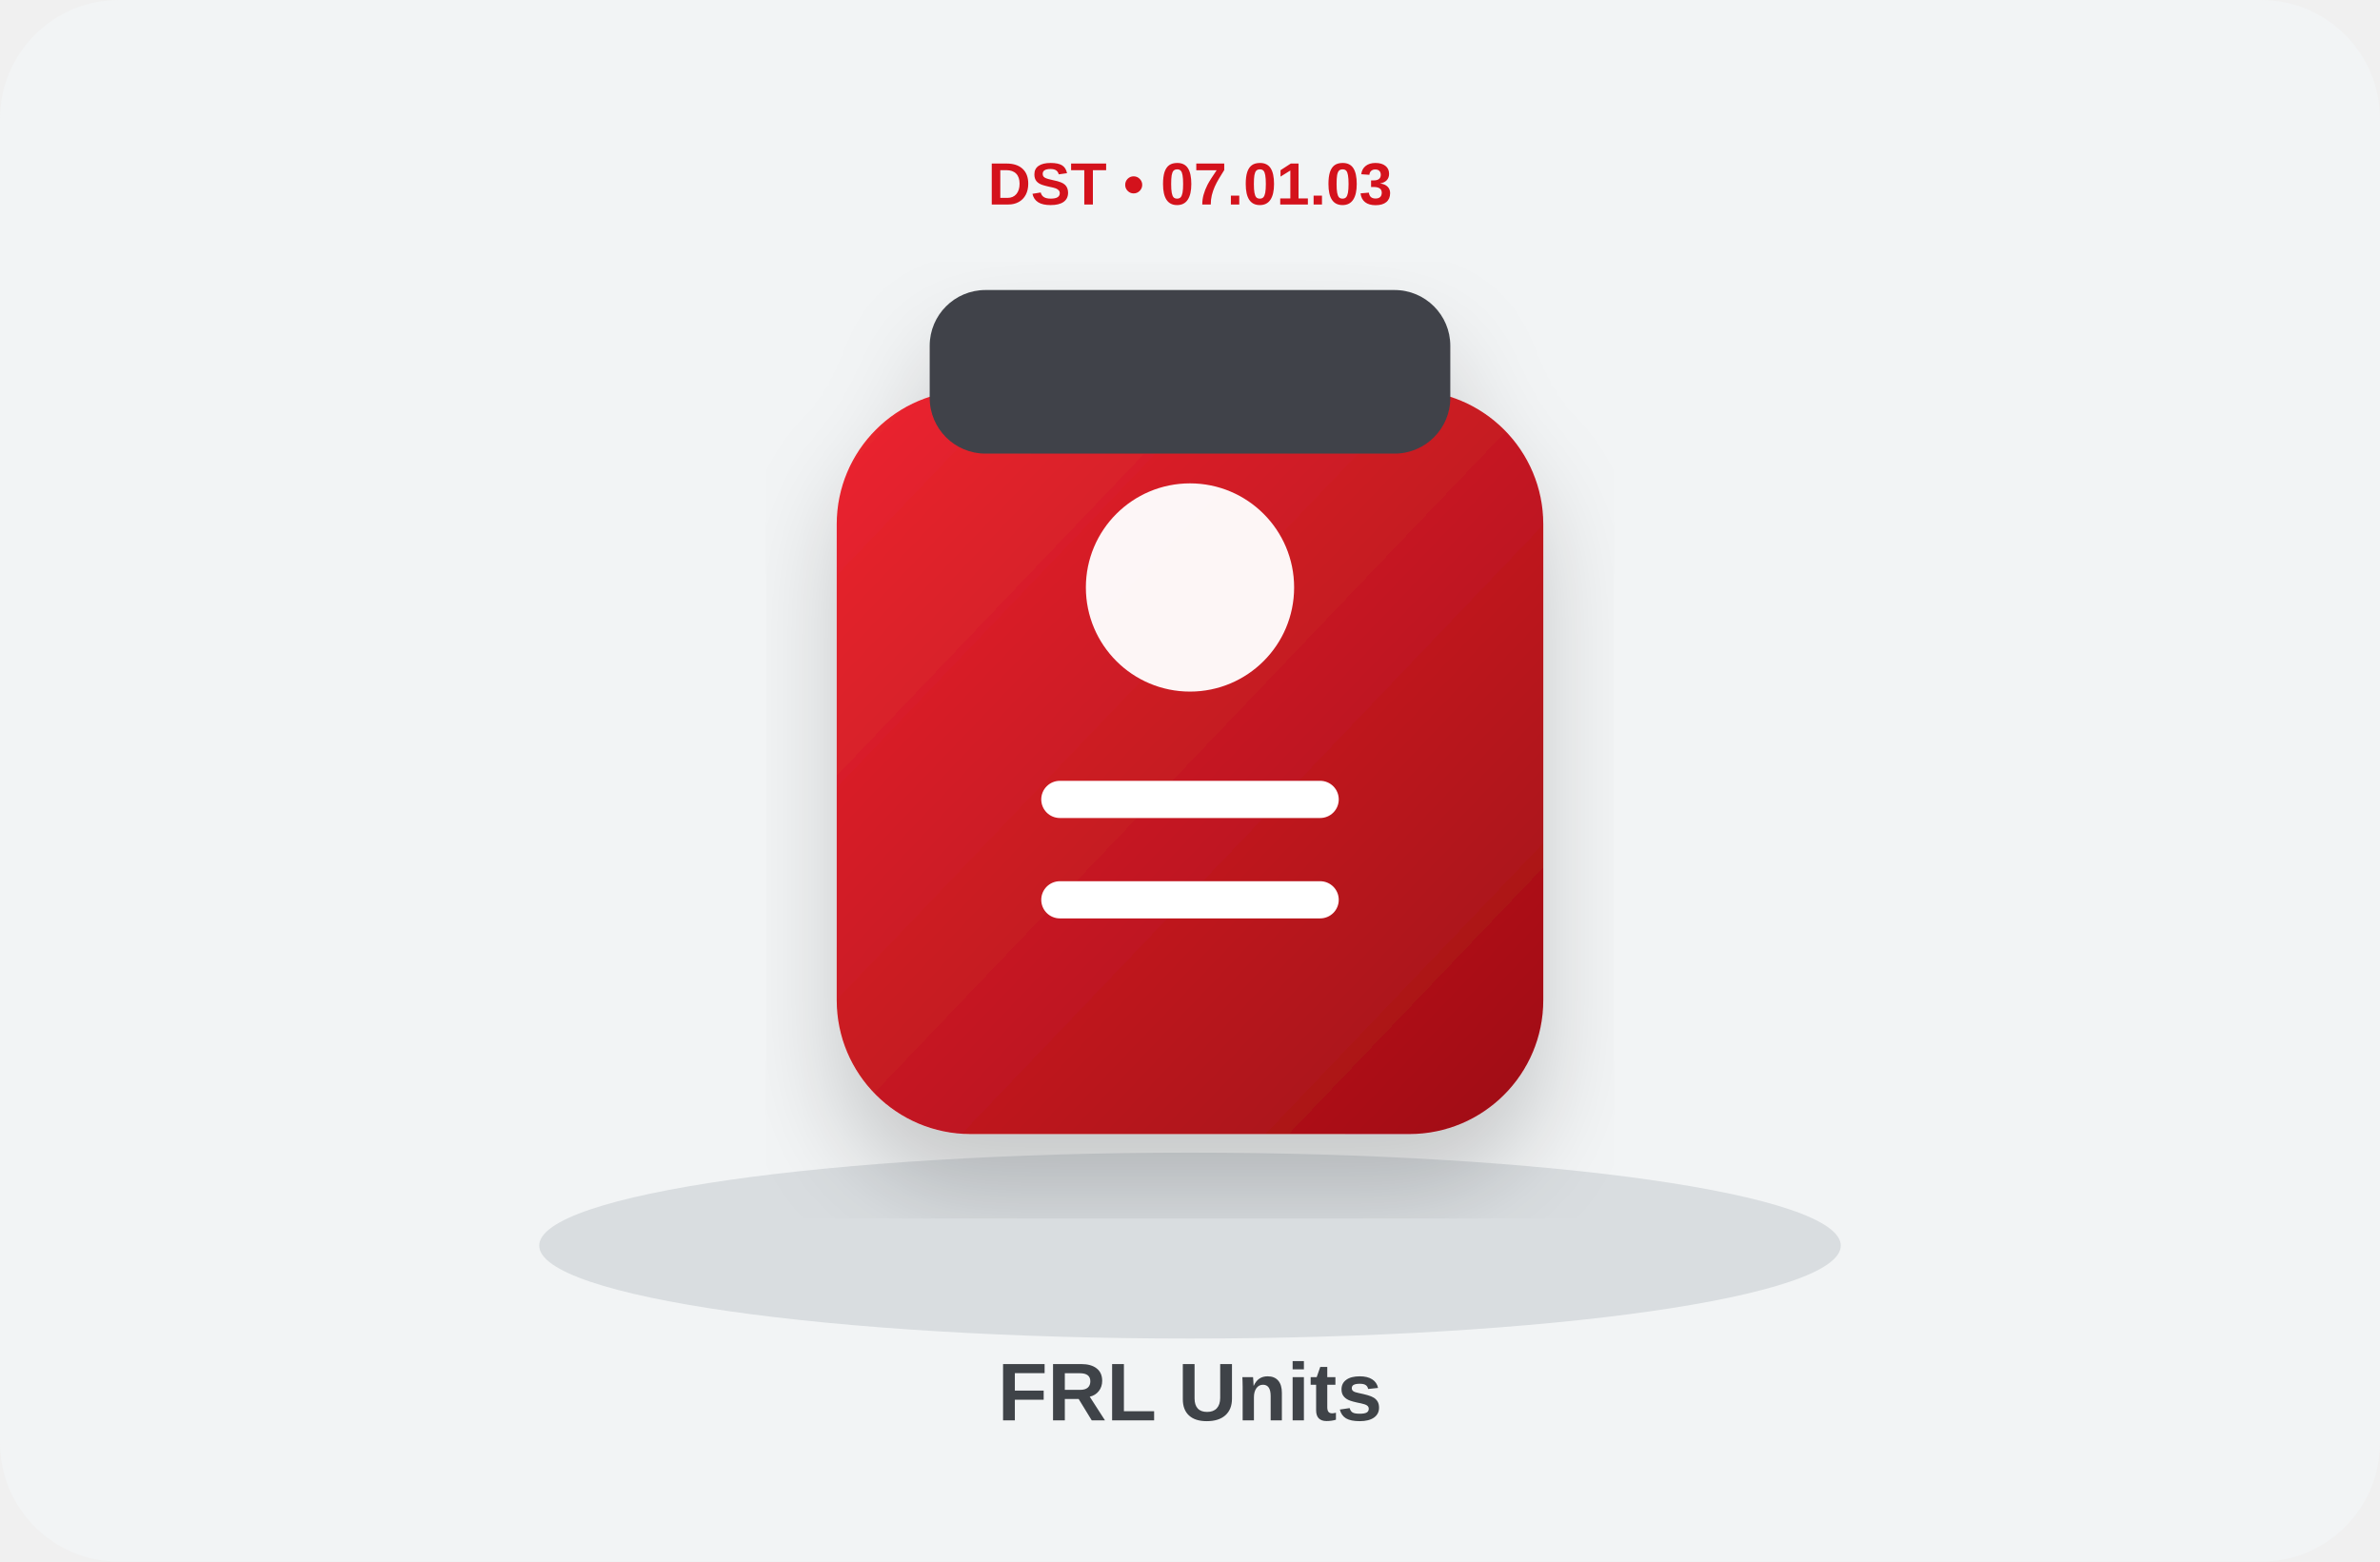
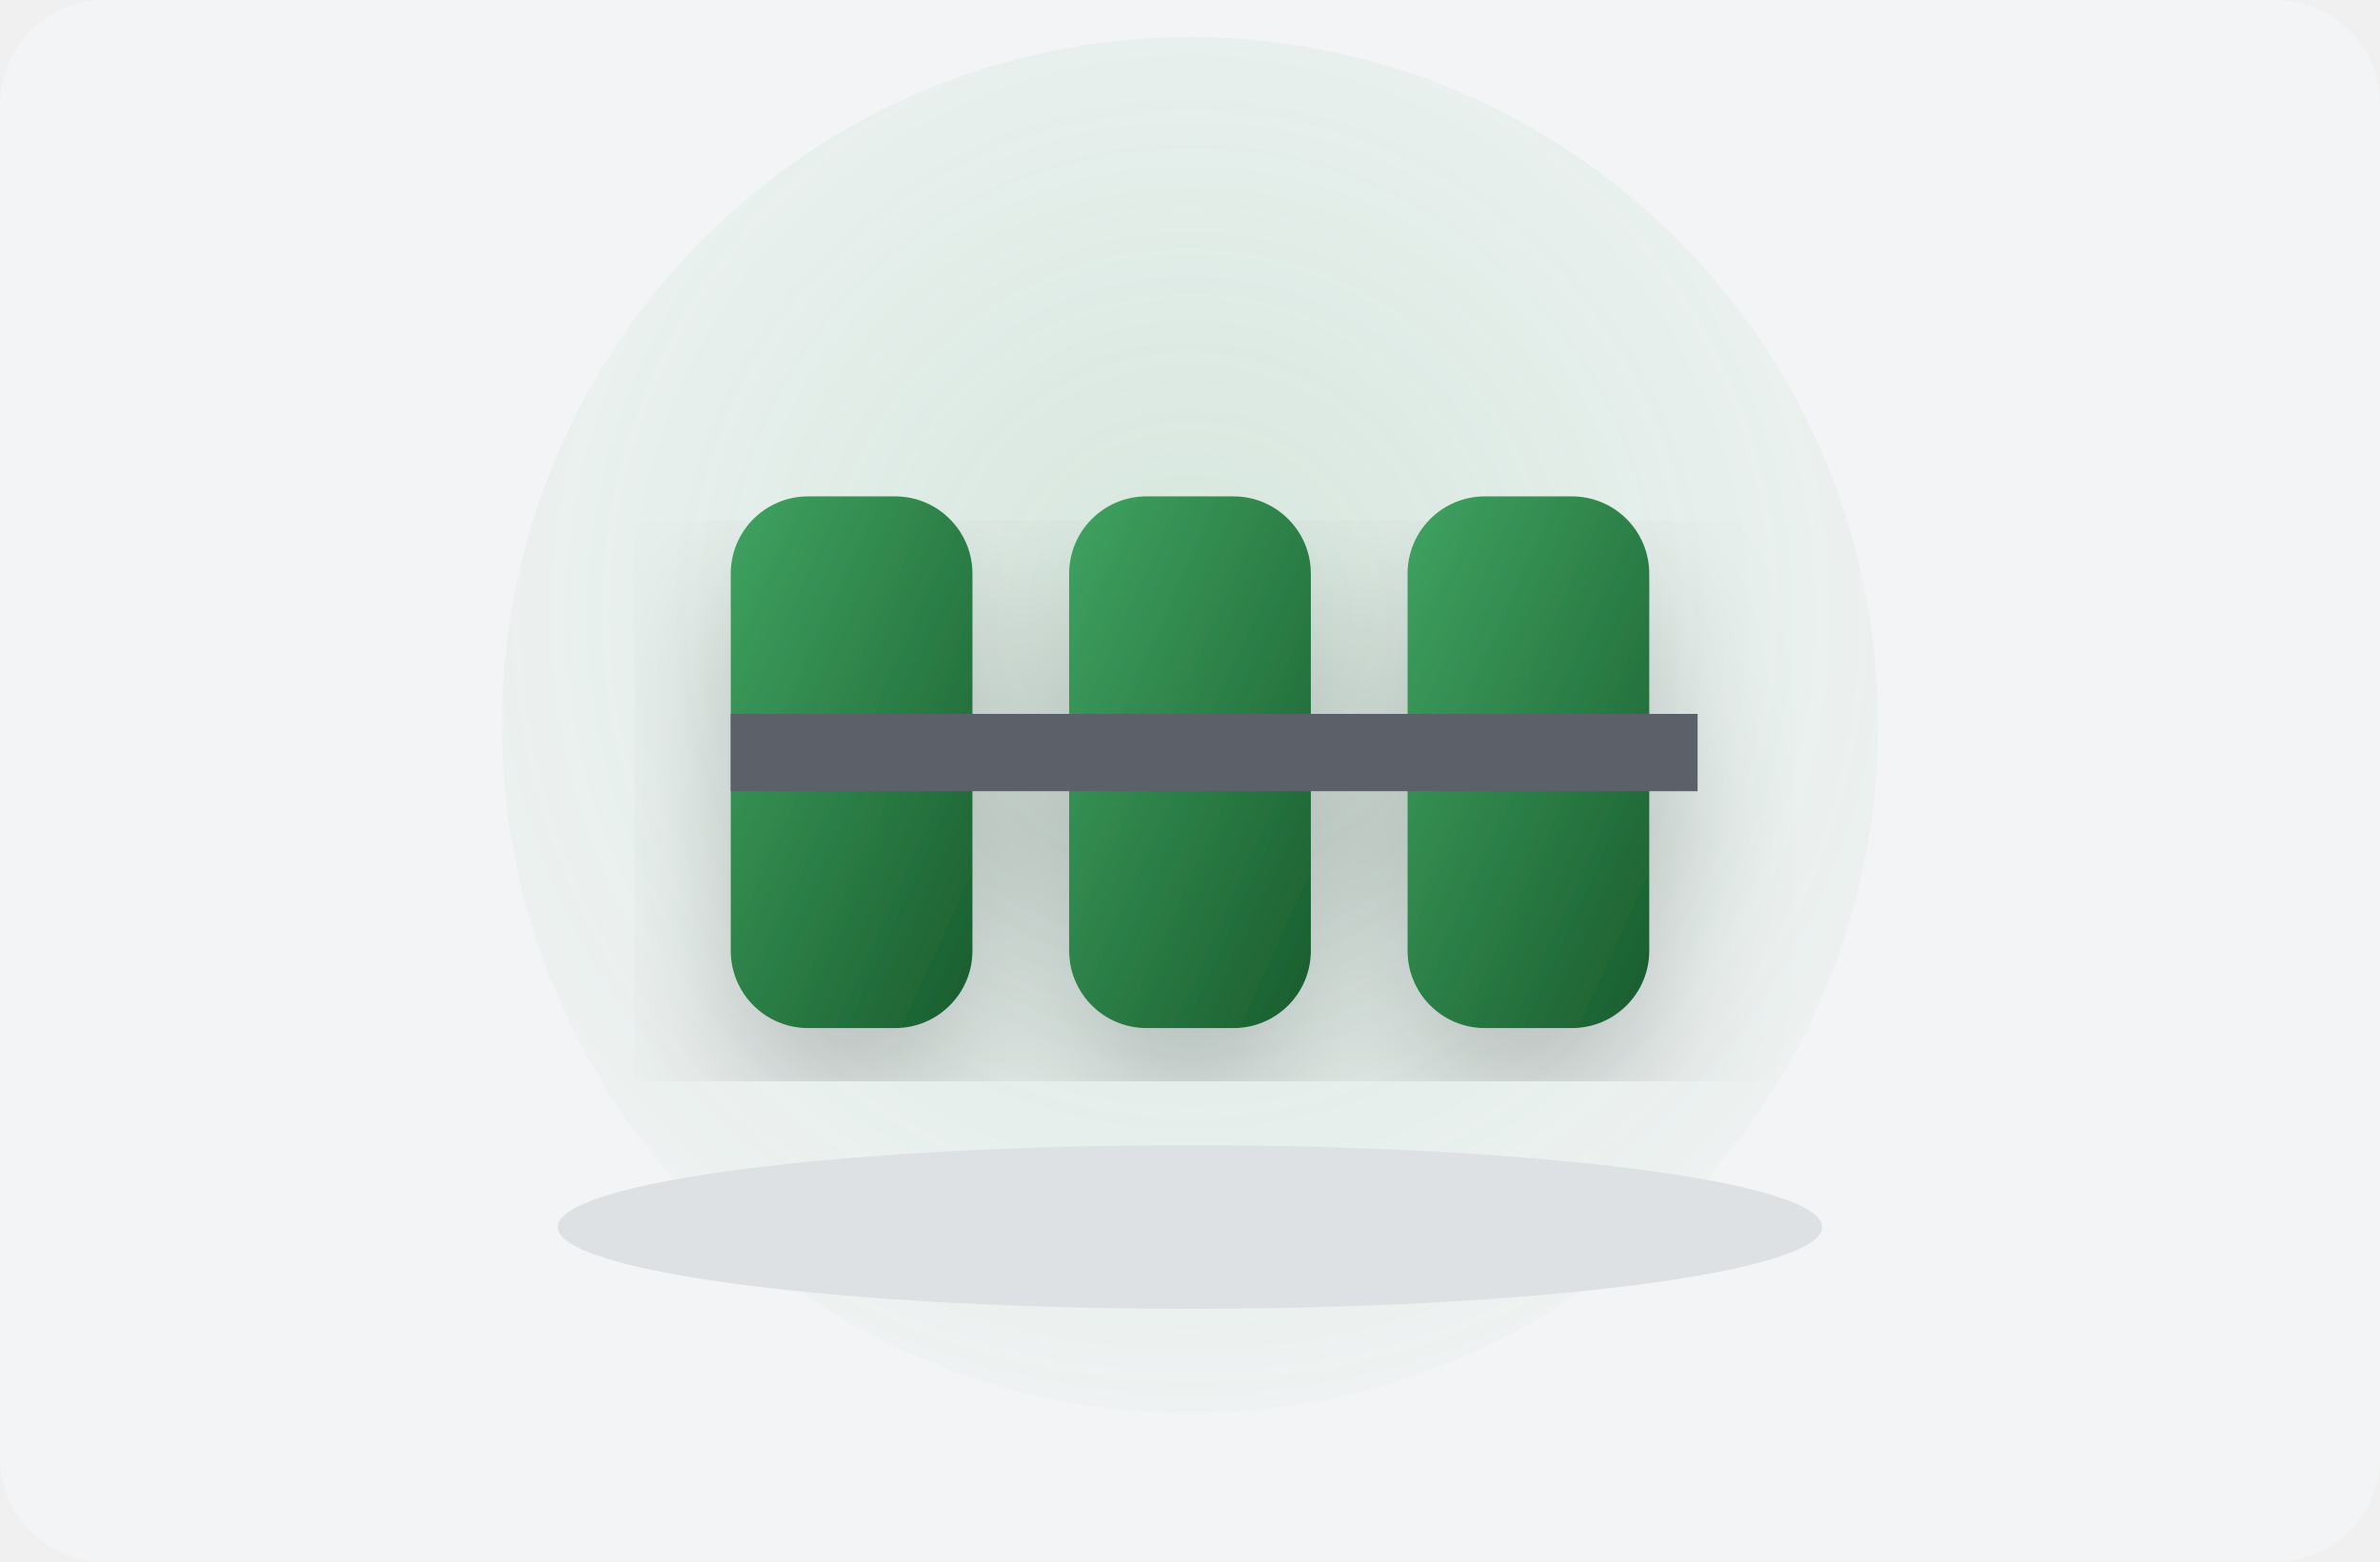
<svg xmlns="http://www.w3.org/2000/svg" viewBox="0 0 640 420">
  <defs>
    <linearGradient id="g" x1="0" y1="0" x2="1" y2="1">
-       <stop stop-color="#ed2630" />
-       <stop offset="1" stop-color="#9e0d14" />
+       <stop stop-color="#3fa361" />
+       <stop offset="1" stop-color="#1a5c2e" />
+     </linearGradient>
+     <radialGradient id="bg" cx="50%" cy="42%" r="65%">
+       <stop offset="0%" stop-color="#3fa361" stop-opacity=".16" />
+       <stop offset="100%" stop-color="#3fa361" stop-opacity="0" />
+     </radialGradient>
+     <linearGradient id="hl" x1="0" y1="0" x2="0" y2="1">
+       <stop stop-color="#ffffff" stop-opacity=".55" />
+       <stop offset="1" stop-color="#ffffff" stop-opacity="0" />
    </linearGradient>
    <filter id="sh">
-       <feDropShadow dx="0" dy="15" stdDeviation="13" flood-opacity=".18" />
+       <feDropShadow dx="0" dy="16" stdDeviation="14" flood-opacity=".2" />
    </filter>
  </defs>
-   <rect width="640" height="420" rx="32" fill="#f2f4f5" />
-   <ellipse cx="320" cy="335" rx="175" ry="25" fill="#d9dde0" />
-   <g filter="url(#sh)">
-     <rect x="225" y="105" width="190" height="200" rx="36" fill="url(#g)" />
-     <rect x="250" y="78" width="140" height="44" rx="15" fill="#3f4348" />
-     <circle cx="320" cy="158" r="28" fill="#fff" opacity=".96" />
-     <path d="M285 215h70M285 242h70" stroke="#fff" stroke-width="10" stroke-linecap="round" />
+   <rect width="640" height="420" rx="28" fill="#f2f4f5" />
+   <circle cx="320" cy="195" r="185" fill="url(#bg)" />
+   <ellipse cx="320" cy="330" rx="170" ry="22" fill="#dde1e3" />
+   <g transform="translate(320,205) scale(1.3) translate(-320,-205)">
+     <g filter="url(#sh)">
+       <rect x="225" y="150" width="50" height="110" rx="16" fill="url(#g)" />
+       <rect x="295" y="150" width="50" height="110" rx="16" fill="url(#g)" />
+       <rect x="365" y="150" width="50" height="110" rx="16" fill="url(#g)" />
+       <rect x="225" y="195" width="200" height="16" fill="#5b6167" />
+     </g>
  </g>
-   <text x="320" y="55" text-anchor="middle" font-family="Arial" font-size="16" font-weight="800" fill="#d4121c">DST • 07.01.03</text>
-   <text x="320" y="382" text-anchor="middle" font-family="Arial" font-size="22" font-weight="700" fill="#3f4348">FRL Units</text>
</svg>
